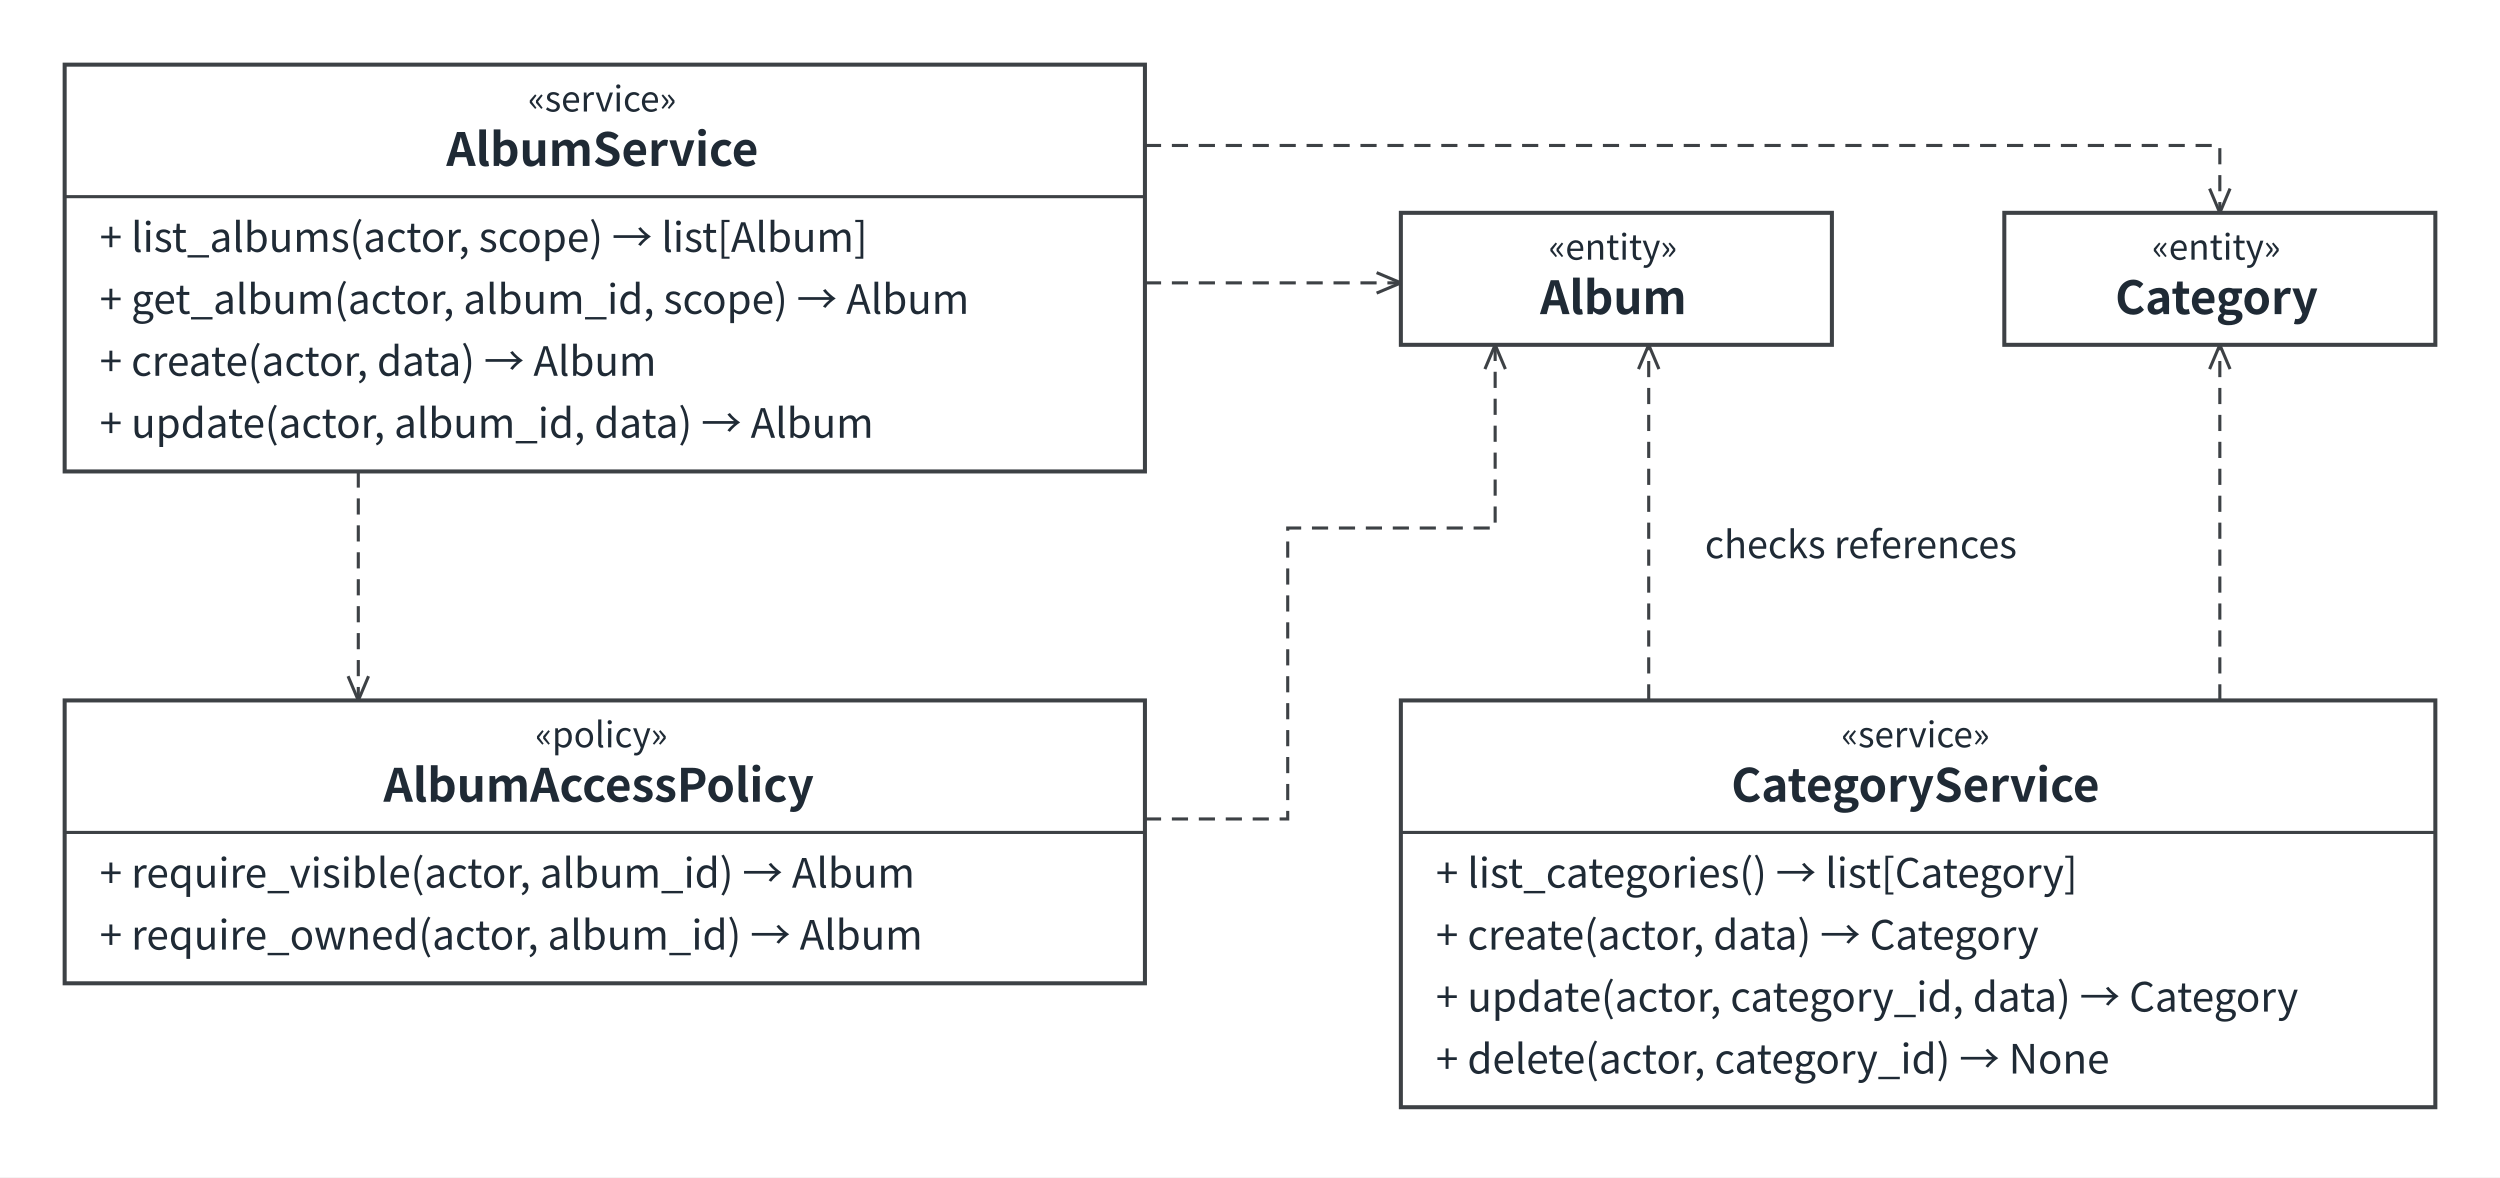
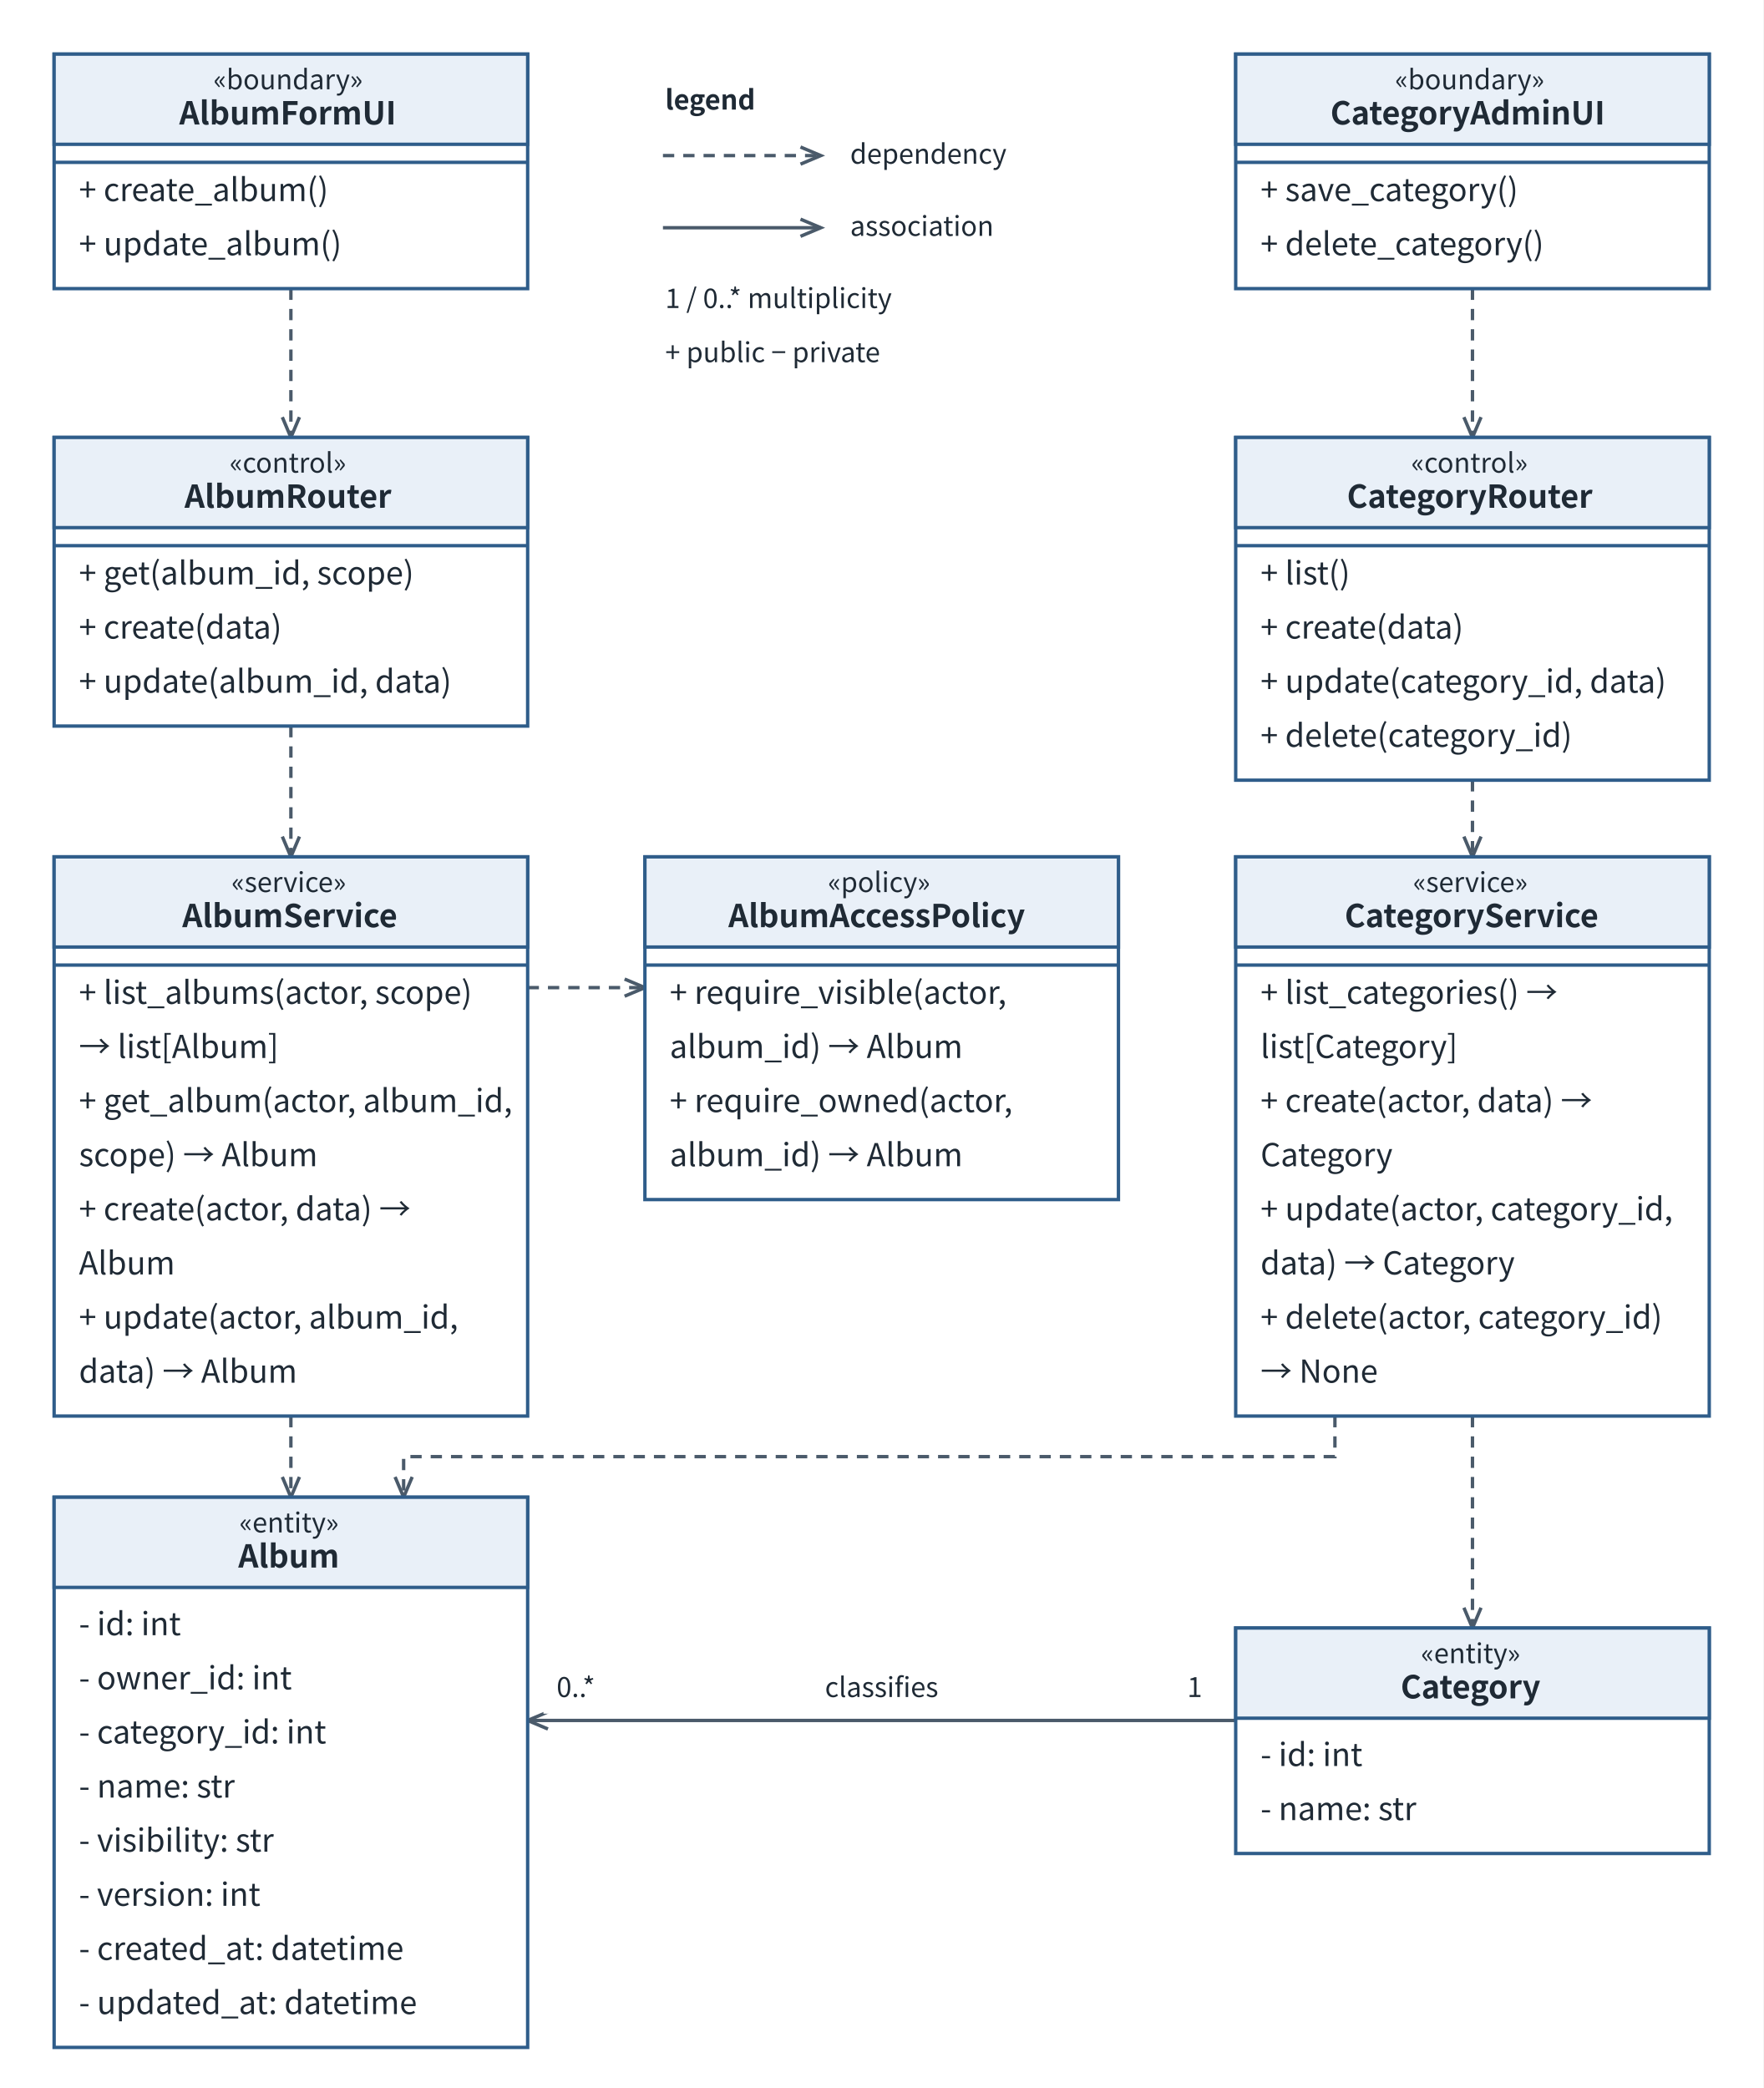
- <svg xmlns="http://www.w3.org/2000/svg" width="928" height="437" viewBox="0 0 928 437" role="img" aria-labelledby="title desc">
+ <svg xmlns="http://www.w3.org/2000/svg" width="782" height="926" viewBox="0 0 782 926" role="img" aria-labelledby="title desc">
  <rect width="100%" height="100%" fill="white" />
  <g font-family="Microsoft YaHei, Noto Sans CJK SC, sans-serif" fill="#1F2A35">
-     <polyline points="133,175 133,260" fill="none" stroke="#3D4145" stroke-width="1.15" stroke-dasharray="6,4" />
-     <polyline points="136.8,251.0 133,260 129.2,251.0" fill="none" stroke="#3D4145" stroke-width="1.15" />
-     <polyline points="425,54 824,54 824,79" fill="none" stroke="#3D4145" stroke-width="1.15" stroke-dasharray="6,4" />
-     <polyline points="827.8,70.0 824,79 820.2,70.0" fill="none" stroke="#3D4145" stroke-width="1.15" />
-     <polyline points="425,105 520,105" fill="none" stroke="#3D4145" stroke-width="1.15" stroke-dasharray="6,4" />
-     <polyline points="511.0,101.2 520,105 511.0,108.8" fill="none" stroke="#3D4145" stroke-width="1.15" />
-     <polyline points="425,304 478,304 478,196 555,196 555,128" fill="none" stroke="#3D4145" stroke-width="1.15" stroke-dasharray="6,4" />
-     <polyline points="551.2,137.0 555,128 558.8,137.0" fill="none" stroke="#3D4145" stroke-width="1.15" />
-     <polyline points="612,260 612,128" fill="none" stroke="#3D4145" stroke-width="1.15" stroke-dasharray="6,4" />
-     <polyline points="608.2,137.0 612,128 615.8,137.0" fill="none" stroke="#3D4145" stroke-width="1.15" />
-     <polyline points="824,260 824,128" fill="none" stroke="#3D4145" stroke-width="1.15" stroke-dasharray="6,4" />
-     <polyline points="820.2,137.0 824,128 827.8,137.0" fill="none" stroke="#3D4145" stroke-width="1.15" />
-     <rect x="24" y="24" width="401" height="151" fill="#FFFFFF" stroke="#3D4145" stroke-width="1.5" />
-     <text x="195.995" y="41.4" font-size="13" font-weight="400" text-decoration="none">«service»</text>
-     <text x="165.661" y="61.6" font-size="17" font-weight="600" text-decoration="none">AlbumService</text>
-     <polyline points="24,73 425,73" fill="none" stroke="#3D4145" stroke-width="1.15" />
-     <text x="37" y="93.5" font-size="15" font-weight="400" text-decoration="none">+ list_albums(actor, scope) → list[Album]</text>
-     <text x="37" y="116.5" font-size="15" font-weight="400" text-decoration="none">+ get_album(actor, album_id, scope) → Album</text>
-     <text x="37" y="139.5" font-size="15" font-weight="400" text-decoration="none">+ create(actor, data) → Album</text>
-     <text x="37" y="162.5" font-size="15" font-weight="400" text-decoration="none">+ update(actor, album_id, data) → Album</text>
-     <rect x="520" y="260" width="384" height="151" fill="#FFFFFF" stroke="#3D4145" stroke-width="1.5" />
-     <text x="683.495" y="277.4" font-size="13" font-weight="400" text-decoration="none">«service»</text>
-     <text x="642.656" y="297.6" font-size="17" font-weight="600" text-decoration="none">CategoryService</text>
-     <polyline points="520,309 904,309" fill="none" stroke="#3D4145" stroke-width="1.15" />
-     <text x="533" y="329.5" font-size="15" font-weight="400" text-decoration="none">+ list_categories() → list[Category]</text>
-     <text x="533" y="352.5" font-size="15" font-weight="400" text-decoration="none">+ create(actor, data) → Category</text>
-     <text x="533" y="375.5" font-size="15" font-weight="400" text-decoration="none">+ update(actor, category_id, data) → Category</text>
-     <text x="533" y="398.5" font-size="15" font-weight="400" text-decoration="none">+ delete(actor, category_id) → None</text>
-     <rect x="24" y="260" width="401" height="105" fill="#FFFFFF" stroke="#3D4145" stroke-width="1.5" />
-     <text x="198.667" y="277.4" font-size="13" font-weight="400" text-decoration="none">«policy»</text>
-     <text x="142.339" y="297.6" font-size="17" font-weight="600" text-decoration="none">AlbumAccessPolicy</text>
-     <polyline points="24,309 425,309" fill="none" stroke="#3D4145" stroke-width="1.15" />
-     <text x="37" y="329.5" font-size="15" font-weight="400" text-decoration="none">+ require_visible(actor, album_id) → Album</text>
-     <text x="37" y="352.5" font-size="15" font-weight="400" text-decoration="none">+ require_owned(actor, album_id) → Album</text>
-     <rect x="520" y="79" width="160" height="49" fill="#FFFFFF" stroke="#3D4145" stroke-width="1.5" />
-     <text x="574.833" y="96.4" font-size="13" font-weight="400" text-decoration="none">«entity»</text>
-     <text x="571.667" y="116.6" font-size="17" font-weight="600" text-decoration="none">Album</text>
-     <rect x="744" y="79" width="160" height="49" fill="#FFFFFF" stroke="#3D4145" stroke-width="1.5" />
-     <text x="798.833" y="96.4" font-size="13" font-weight="400" text-decoration="none">«entity»</text>
-     <text x="785.161" y="116.6" font-size="17" font-weight="600" text-decoration="none">Category</text>
-     <rect x="627.0" y="192" width="130" height="22" fill="#FFFFFF" />
-     <text x="632.839" y="207.2" font-size="14" font-weight="400" text-decoration="none">checks references</text>
+     <polyline points="129,128 129,194" fill="none" stroke="#4A5A6A" stroke-width="1.5" stroke-dasharray="5,4" />
+     <polyline points="132.8,185.0 129,194 125.2,185.0" fill="none" stroke="#4A5A6A" stroke-width="1.5" />
+     <polyline points="653,128 653,194" fill="none" stroke="#4A5A6A" stroke-width="1.5" stroke-dasharray="5,4" />
+     <polyline points="656.8,185.0 653,194 649.2,185.0" fill="none" stroke="#4A5A6A" stroke-width="1.5" />
+     <polyline points="129,322 129,380" fill="none" stroke="#4A5A6A" stroke-width="1.5" stroke-dasharray="5,4" />
+     <polyline points="132.8,371.0 129,380 125.2,371.0" fill="none" stroke="#4A5A6A" stroke-width="1.5" />
+     <polyline points="653,346 653,380" fill="none" stroke="#4A5A6A" stroke-width="1.5" stroke-dasharray="5,4" />
+     <polyline points="656.8,371.0 653,380 649.2,371.0" fill="none" stroke="#4A5A6A" stroke-width="1.5" />
+     <polyline points="234,438 286,438" fill="none" stroke="#4A5A6A" stroke-width="1.5" stroke-dasharray="5,4" />
+     <polyline points="277.0,434.2 286,438 277.0,441.8" fill="none" stroke="#4A5A6A" stroke-width="1.5" />
+     <polyline points="129,628 129,664" fill="none" stroke="#4A5A6A" stroke-width="1.5" stroke-dasharray="5,4" />
+     <polyline points="132.8,655.0 129,664 125.2,655.0" fill="none" stroke="#4A5A6A" stroke-width="1.5" />
+     <polyline points="653,628 653,722" fill="none" stroke="#4A5A6A" stroke-width="1.5" stroke-dasharray="5,4" />
+     <polyline points="656.8,713.0 653,722 649.2,713.0" fill="none" stroke="#4A5A6A" stroke-width="1.5" />
+     <polyline points="592,628 592,646 179,646 179,664" fill="none" stroke="#4A5A6A" stroke-width="1.5" stroke-dasharray="5,4" />
+     <polyline points="182.8,655.0 179,664 175.2,655.0" fill="none" stroke="#4A5A6A" stroke-width="1.5" />
+     <polyline points="548,763 234,763" fill="none" stroke="#4A5A6A" stroke-width="1.5" />
+     <polyline points="243.0,766.8 234,763 243.0,759.2" fill="none" stroke="#4A5A6A" stroke-width="1.5" />
+     <rect x="520.5" y="738" width="19" height="22" fill="#FFFFFF" />
+     <text x="526.5" y="752.6" font-size="12" font-weight="400" text-decoration="none">1</text>
+     <rect x="241.0" y="738" width="30" height="22" fill="#FFFFFF" />
+     <text x="246.833" y="752.6" font-size="12" font-weight="400" text-decoration="none">0..*</text>
+     <rect x="360.0" y="738" width="62" height="22" fill="#FFFFFF" />
+     <text x="365.833" y="752.6" font-size="12" font-weight="400" text-decoration="none">classifies</text>
+     <rect x="24" y="24" width="210" height="104" fill="#FFFFFF" stroke="#2F5D8A" stroke-width="1.5" />
+     <rect x="24" y="24" width="210" height="40" fill="#E9F0F8" stroke="#2F5D8A" stroke-width="1.5" />
+     <text x="94.661" y="39.6" font-size="12" font-weight="400" text-decoration="none">«boundary»</text>
+     <text x="79.5" y="55.2" font-size="14" font-weight="600" text-decoration="none">AlbumFormUI</text>
+     <polyline points="24,72 234,72" fill="none" stroke="#2F5D8A" stroke-width="1.5" />
+     <text x="35" y="89.2" font-size="14" font-weight="400" text-decoration="none">+ create_album()</text>
+     <text x="35" y="113.2" font-size="14" font-weight="400" text-decoration="none">+ update_album()</text>
+     <rect x="548" y="24" width="210" height="104" fill="#FFFFFF" stroke="#2F5D8A" stroke-width="1.5" />
+     <rect x="548" y="24" width="210" height="40" fill="#E9F0F8" stroke="#2F5D8A" stroke-width="1.5" />
+     <text x="618.661" y="39.6" font-size="12" font-weight="400" text-decoration="none">«boundary»</text>
+     <text x="589.995" y="55.2" font-size="14" font-weight="600" text-decoration="none">CategoryAdminUI</text>
+     <polyline points="548,72 758,72" fill="none" stroke="#2F5D8A" stroke-width="1.5" />
+     <text x="559" y="89.2" font-size="14" font-weight="400" text-decoration="none">+ save_category()</text>
+     <text x="559" y="113.2" font-size="14" font-weight="400" text-decoration="none">+ delete_category()</text>
+     <rect x="24" y="194" width="210" height="128" fill="#FFFFFF" stroke="#2F5D8A" stroke-width="1.5" />
+     <rect x="24" y="194" width="210" height="40" fill="#E9F0F8" stroke="#2F5D8A" stroke-width="1.5" />
+     <text x="101.836" y="209.6" font-size="12" font-weight="400" text-decoration="none">«control»</text>
+     <text x="81.836" y="225.2" font-size="14" font-weight="600" text-decoration="none">AlbumRouter</text>
+     <polyline points="24,242 234,242" fill="none" stroke="#2F5D8A" stroke-width="1.5" />
+     <text x="35" y="259.2" font-size="14" font-weight="400" text-decoration="none">+ get(album_id, scope)</text>
+     <text x="35" y="283.2" font-size="14" font-weight="400" text-decoration="none">+ create(data)</text>
+     <text x="35" y="307.2" font-size="14" font-weight="400" text-decoration="none">+ update(album_id, data)</text>
+     <rect x="548" y="194" width="210" height="152" fill="#FFFFFF" stroke="#2F5D8A" stroke-width="1.5" />
+     <rect x="548" y="194" width="210" height="40" fill="#E9F0F8" stroke="#2F5D8A" stroke-width="1.5" />
+     <text x="625.836" y="209.6" font-size="12" font-weight="400" text-decoration="none">«control»</text>
+     <text x="597.331" y="225.2" font-size="14" font-weight="600" text-decoration="none">CategoryRouter</text>
+     <polyline points="548,242 758,242" fill="none" stroke="#2F5D8A" stroke-width="1.5" />
+     <text x="559" y="259.2" font-size="14" font-weight="400" text-decoration="none">+ list()</text>
+     <text x="559" y="283.2" font-size="14" font-weight="400" text-decoration="none">+ create(data)</text>
+     <text x="559" y="307.2" font-size="14" font-weight="400" text-decoration="none">+ update(category_id, data)</text>
+     <text x="559" y="331.2" font-size="14" font-weight="400" text-decoration="none">+ delete(category_id)</text>
+     <rect x="24" y="380" width="210" height="248" fill="#FFFFFF" stroke="#2F5D8A" stroke-width="1.5" />
+     <rect x="24" y="380" width="210" height="40" fill="#E9F0F8" stroke="#2F5D8A" stroke-width="1.5" />
+     <text x="102.661" y="395.6" font-size="12" font-weight="400" text-decoration="none">«service»</text>
+     <text x="80.828" y="411.2" font-size="14" font-weight="600" text-decoration="none">AlbumService</text>
+     <polyline points="24,428 234,428" fill="none" stroke="#2F5D8A" stroke-width="1.5" />
+     <text x="35" y="445.2" font-size="14" font-weight="400" text-decoration="none">+ list_albums(actor, scope)</text>
+     <text x="35" y="469.2" font-size="14" font-weight="400" text-decoration="none">→ list[Album]</text>
+     <text x="35" y="493.2" font-size="14" font-weight="400" text-decoration="none">+ get_album(actor, album_id,</text>
+     <text x="35" y="517.2" font-size="14" font-weight="400" text-decoration="none">scope) → Album</text>
+     <text x="35" y="541.2" font-size="14" font-weight="400" text-decoration="none">+ create(actor, data) →</text>
+     <text x="35" y="565.2" font-size="14" font-weight="400" text-decoration="none">Album</text>
+     <text x="35" y="589.2" font-size="14" font-weight="400" text-decoration="none">+ update(actor, album_id,</text>
+     <text x="35" y="613.2" font-size="14" font-weight="400" text-decoration="none">data) → Album</text>
+     <rect x="286" y="380" width="210" height="152" fill="#FFFFFF" stroke="#2F5D8A" stroke-width="1.5" />
+     <rect x="286" y="380" width="210" height="40" fill="#E9F0F8" stroke="#2F5D8A" stroke-width="1.5" />
+     <text x="367.167" y="395.6" font-size="12" font-weight="400" text-decoration="none">«policy»</text>
+     <text x="323.003" y="411.2" font-size="14" font-weight="600" text-decoration="none">AlbumAccessPolicy</text>
+     <polyline points="286,428 496,428" fill="none" stroke="#2F5D8A" stroke-width="1.5" />
+     <text x="297" y="445.2" font-size="14" font-weight="400" text-decoration="none">+ require_visible(actor,</text>
+     <text x="297" y="469.2" font-size="14" font-weight="400" text-decoration="none">album_id) → Album</text>
+     <text x="297" y="493.2" font-size="14" font-weight="400" text-decoration="none">+ require_owned(actor,</text>
+     <text x="297" y="517.2" font-size="14" font-weight="400" text-decoration="none">album_id) → Album</text>
+     <rect x="548" y="380" width="210" height="248" fill="#FFFFFF" stroke="#2F5D8A" stroke-width="1.5" />
+     <rect x="548" y="380" width="210" height="40" fill="#E9F0F8" stroke="#2F5D8A" stroke-width="1.5" />
+     <text x="626.661" y="395.6" font-size="12" font-weight="400" text-decoration="none">«service»</text>
+     <text x="596.323" y="411.2" font-size="14" font-weight="600" text-decoration="none">CategoryService</text>
+     <polyline points="548,428 758,428" fill="none" stroke="#2F5D8A" stroke-width="1.5" />
+     <text x="559" y="445.2" font-size="14" font-weight="400" text-decoration="none">+ list_categories() →</text>
+     <text x="559" y="469.2" font-size="14" font-weight="400" text-decoration="none">list[Category]</text>
+     <text x="559" y="493.2" font-size="14" font-weight="400" text-decoration="none">+ create(actor, data) →</text>
+     <text x="559" y="517.2" font-size="14" font-weight="400" text-decoration="none">Category</text>
+     <text x="559" y="541.2" font-size="14" font-weight="400" text-decoration="none">+ update(actor, category_id,</text>
+     <text x="559" y="565.2" font-size="14" font-weight="400" text-decoration="none">data) → Category</text>
+     <text x="559" y="589.2" font-size="14" font-weight="400" text-decoration="none">+ delete(actor, category_id)</text>
+     <text x="559" y="613.2" font-size="14" font-weight="400" text-decoration="none">→ None</text>
+     <rect x="24" y="664" width="210" height="244" fill="#FFFFFF" stroke="#2F5D8A" stroke-width="1.5" />
+     <rect x="24" y="664" width="210" height="40" fill="#E9F0F8" stroke="#2F5D8A" stroke-width="1.5" />
+     <text x="106.167" y="679.6" font-size="12" font-weight="400" text-decoration="none">«entity»</text>
+     <text x="105.667" y="695.2" font-size="14" font-weight="600" text-decoration="none">Album</text>
+     <text x="35" y="725.2" font-size="14" font-weight="400" text-decoration="none">- id: int</text>
+     <text x="35" y="749.2" font-size="14" font-weight="400" text-decoration="none">- owner_id: int</text>
+     <text x="35" y="773.2" font-size="14" font-weight="400" text-decoration="none">- category_id: int</text>
+     <text x="35" y="797.2" font-size="14" font-weight="400" text-decoration="none">- name: str</text>
+     <text x="35" y="821.2" font-size="14" font-weight="400" text-decoration="none">- visibility: str</text>
+     <text x="35" y="845.2" font-size="14" font-weight="400" text-decoration="none">- version: int</text>
+     <text x="35" y="869.2" font-size="14" font-weight="400" text-decoration="none">- created_at: datetime</text>
+     <text x="35" y="893.2" font-size="14" font-weight="400" text-decoration="none">- updated_at: datetime</text>
+     <rect x="548" y="722" width="210" height="100" fill="#FFFFFF" stroke="#2F5D8A" stroke-width="1.5" />
+     <rect x="548" y="722" width="210" height="40" fill="#E9F0F8" stroke="#2F5D8A" stroke-width="1.5" />
+     <text x="630.167" y="737.6" font-size="12" font-weight="400" text-decoration="none">«entity»</text>
+     <text x="621.161" y="753.2" font-size="14" font-weight="600" text-decoration="none">Category</text>
+     <text x="559" y="783.2" font-size="14" font-weight="400" text-decoration="none">- id: int</text>
+     <text x="559" y="807.2" font-size="14" font-weight="400" text-decoration="none">- name: str</text>
+     <text x="295" y="48.6" font-size="12" font-weight="600" text-decoration="none">legend</text>
+     <polyline points="294,69 364,69" fill="none" stroke="#4A5A6A" stroke-width="1.5" stroke-dasharray="5,4" />
+     <polyline points="355.0,65.2 364,69 355.0,72.8" fill="none" stroke="#4A5A6A" stroke-width="1.5" />
+     <text x="377" y="72.6" font-size="12" font-weight="400" text-decoration="none">dependency</text>
+     <polyline points="294,101 364,101" fill="none" stroke="#4A5A6A" stroke-width="1.5" />
+     <polyline points="355.0,97.2 364,101 355.0,104.8" fill="none" stroke="#4A5A6A" stroke-width="1.5" />
+     <text x="377" y="104.6" font-size="12" font-weight="400" text-decoration="none">association</text>
+     <text x="295" y="136.6" font-size="12" font-weight="400" text-decoration="none">1 / 0..*  multiplicity</text>
+     <text x="295" y="160.6" font-size="12" font-weight="400" text-decoration="none">+ public    − private</text>
  </g>
</svg>
